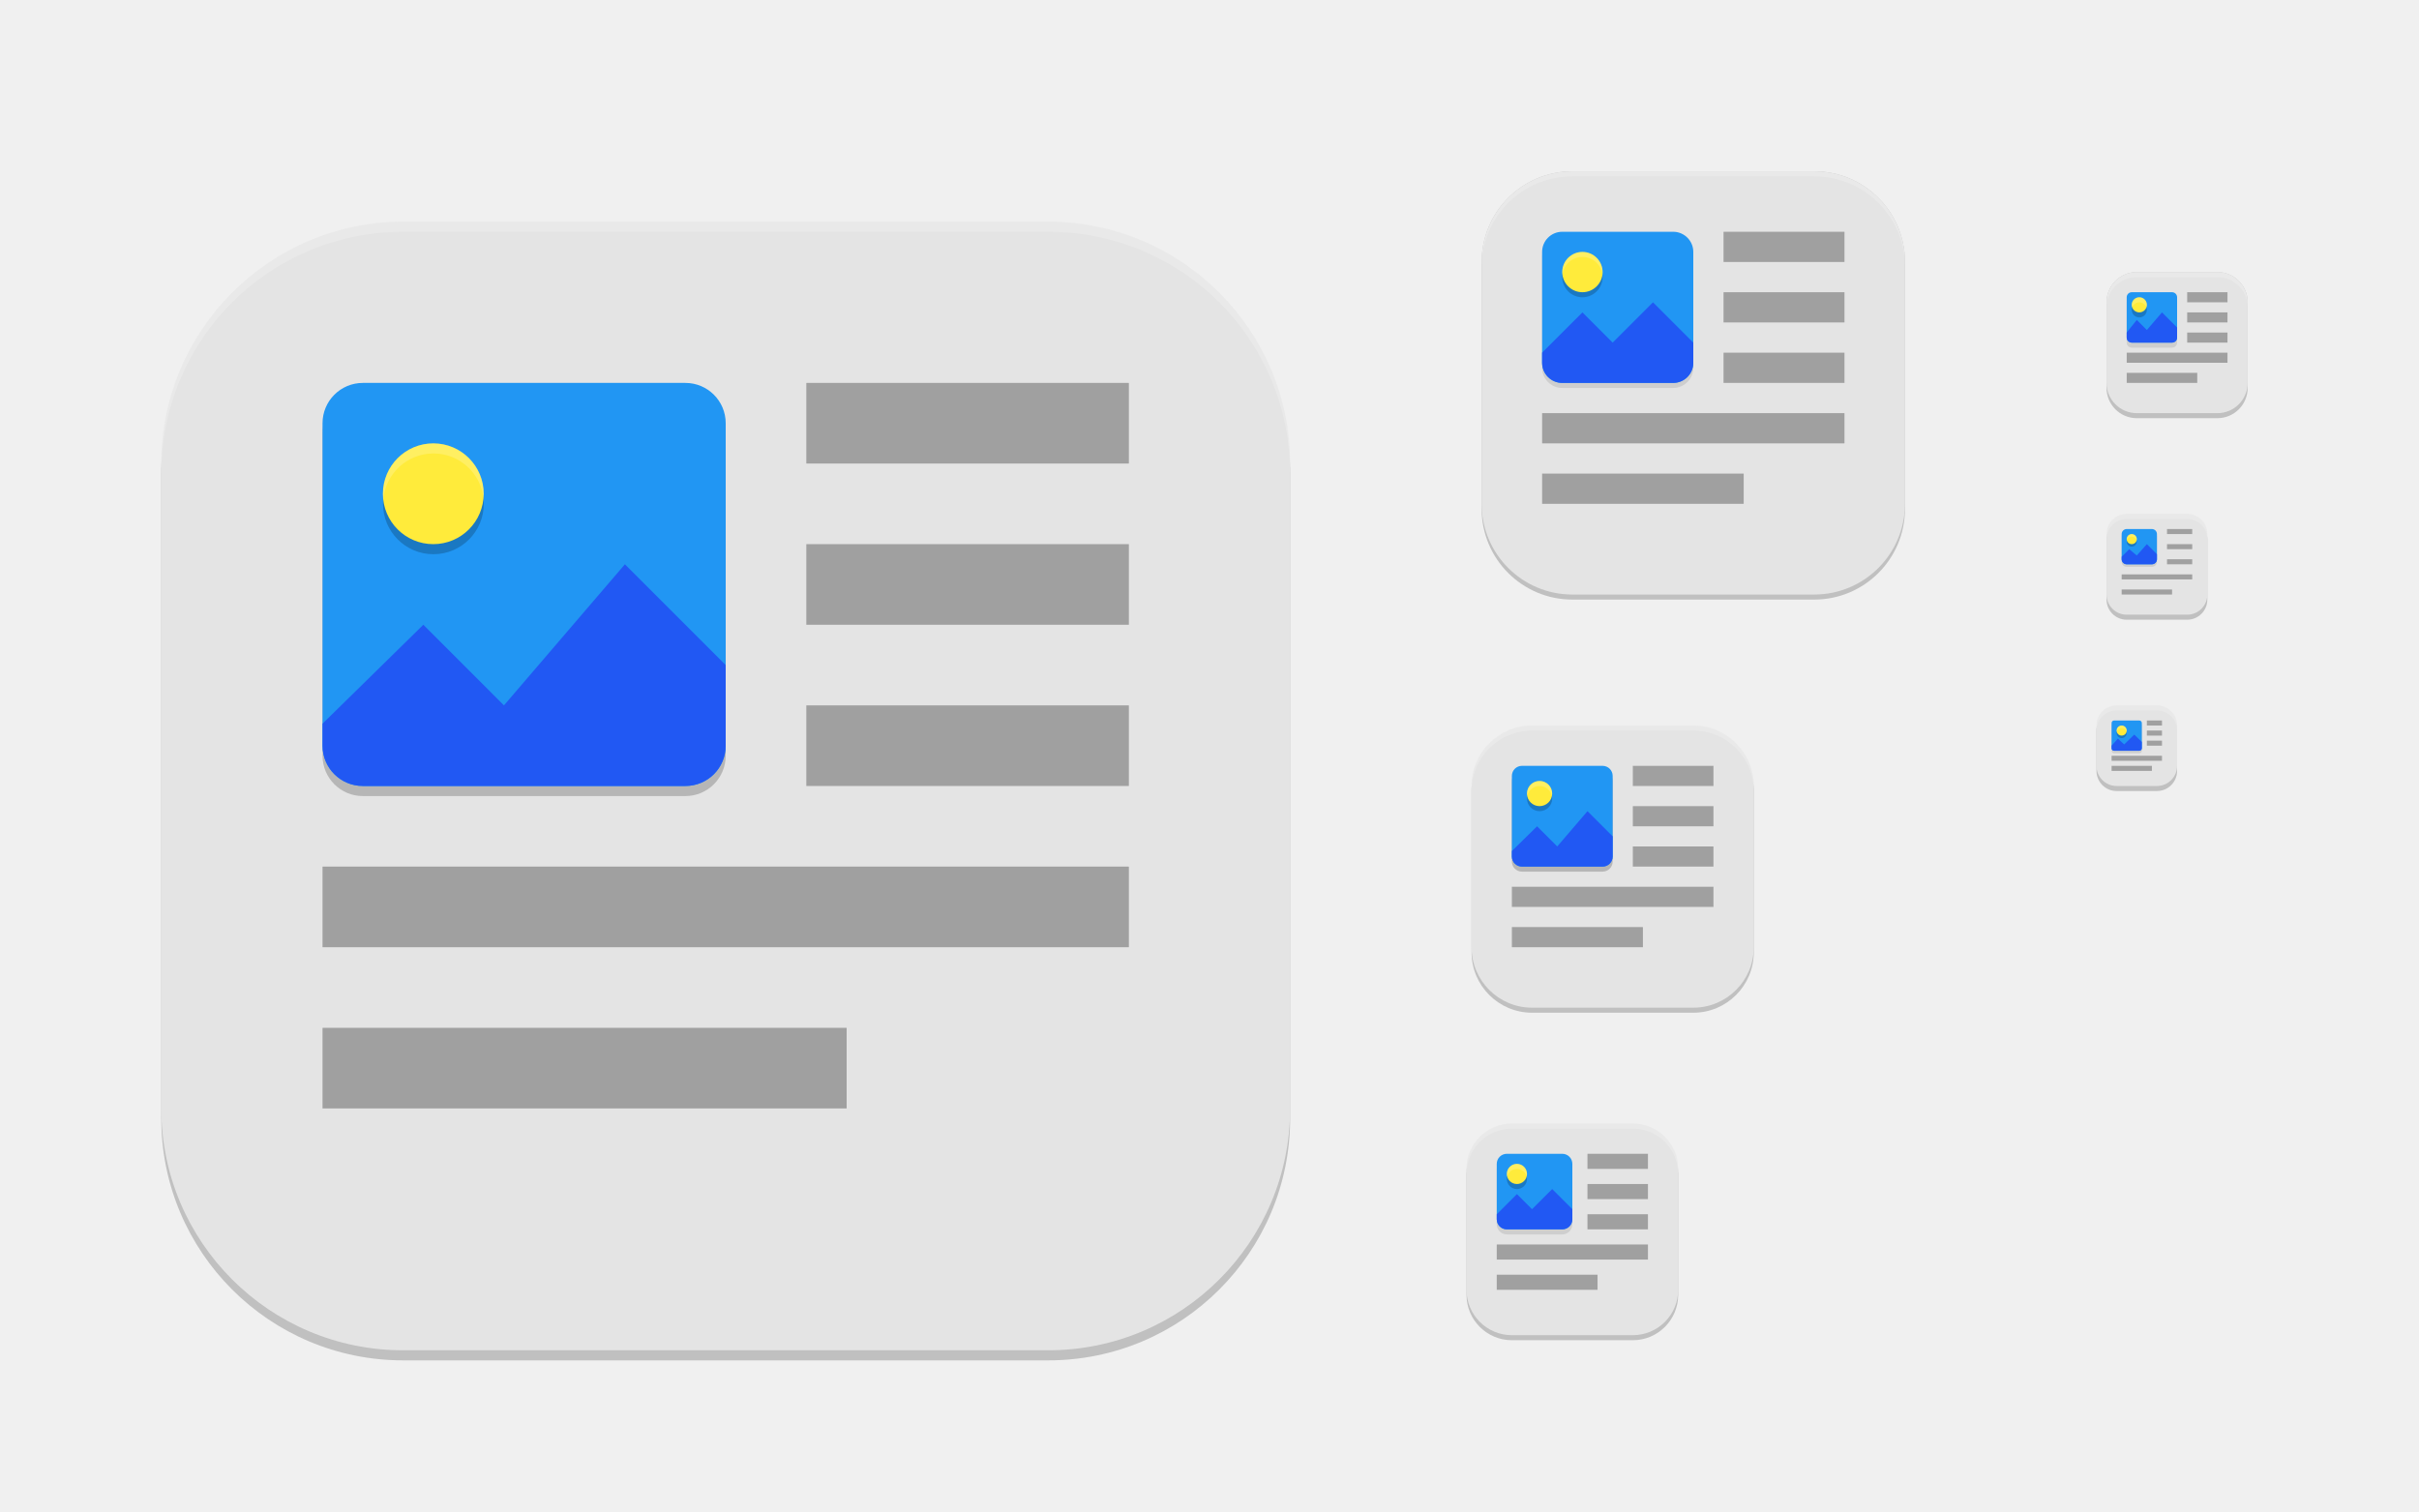
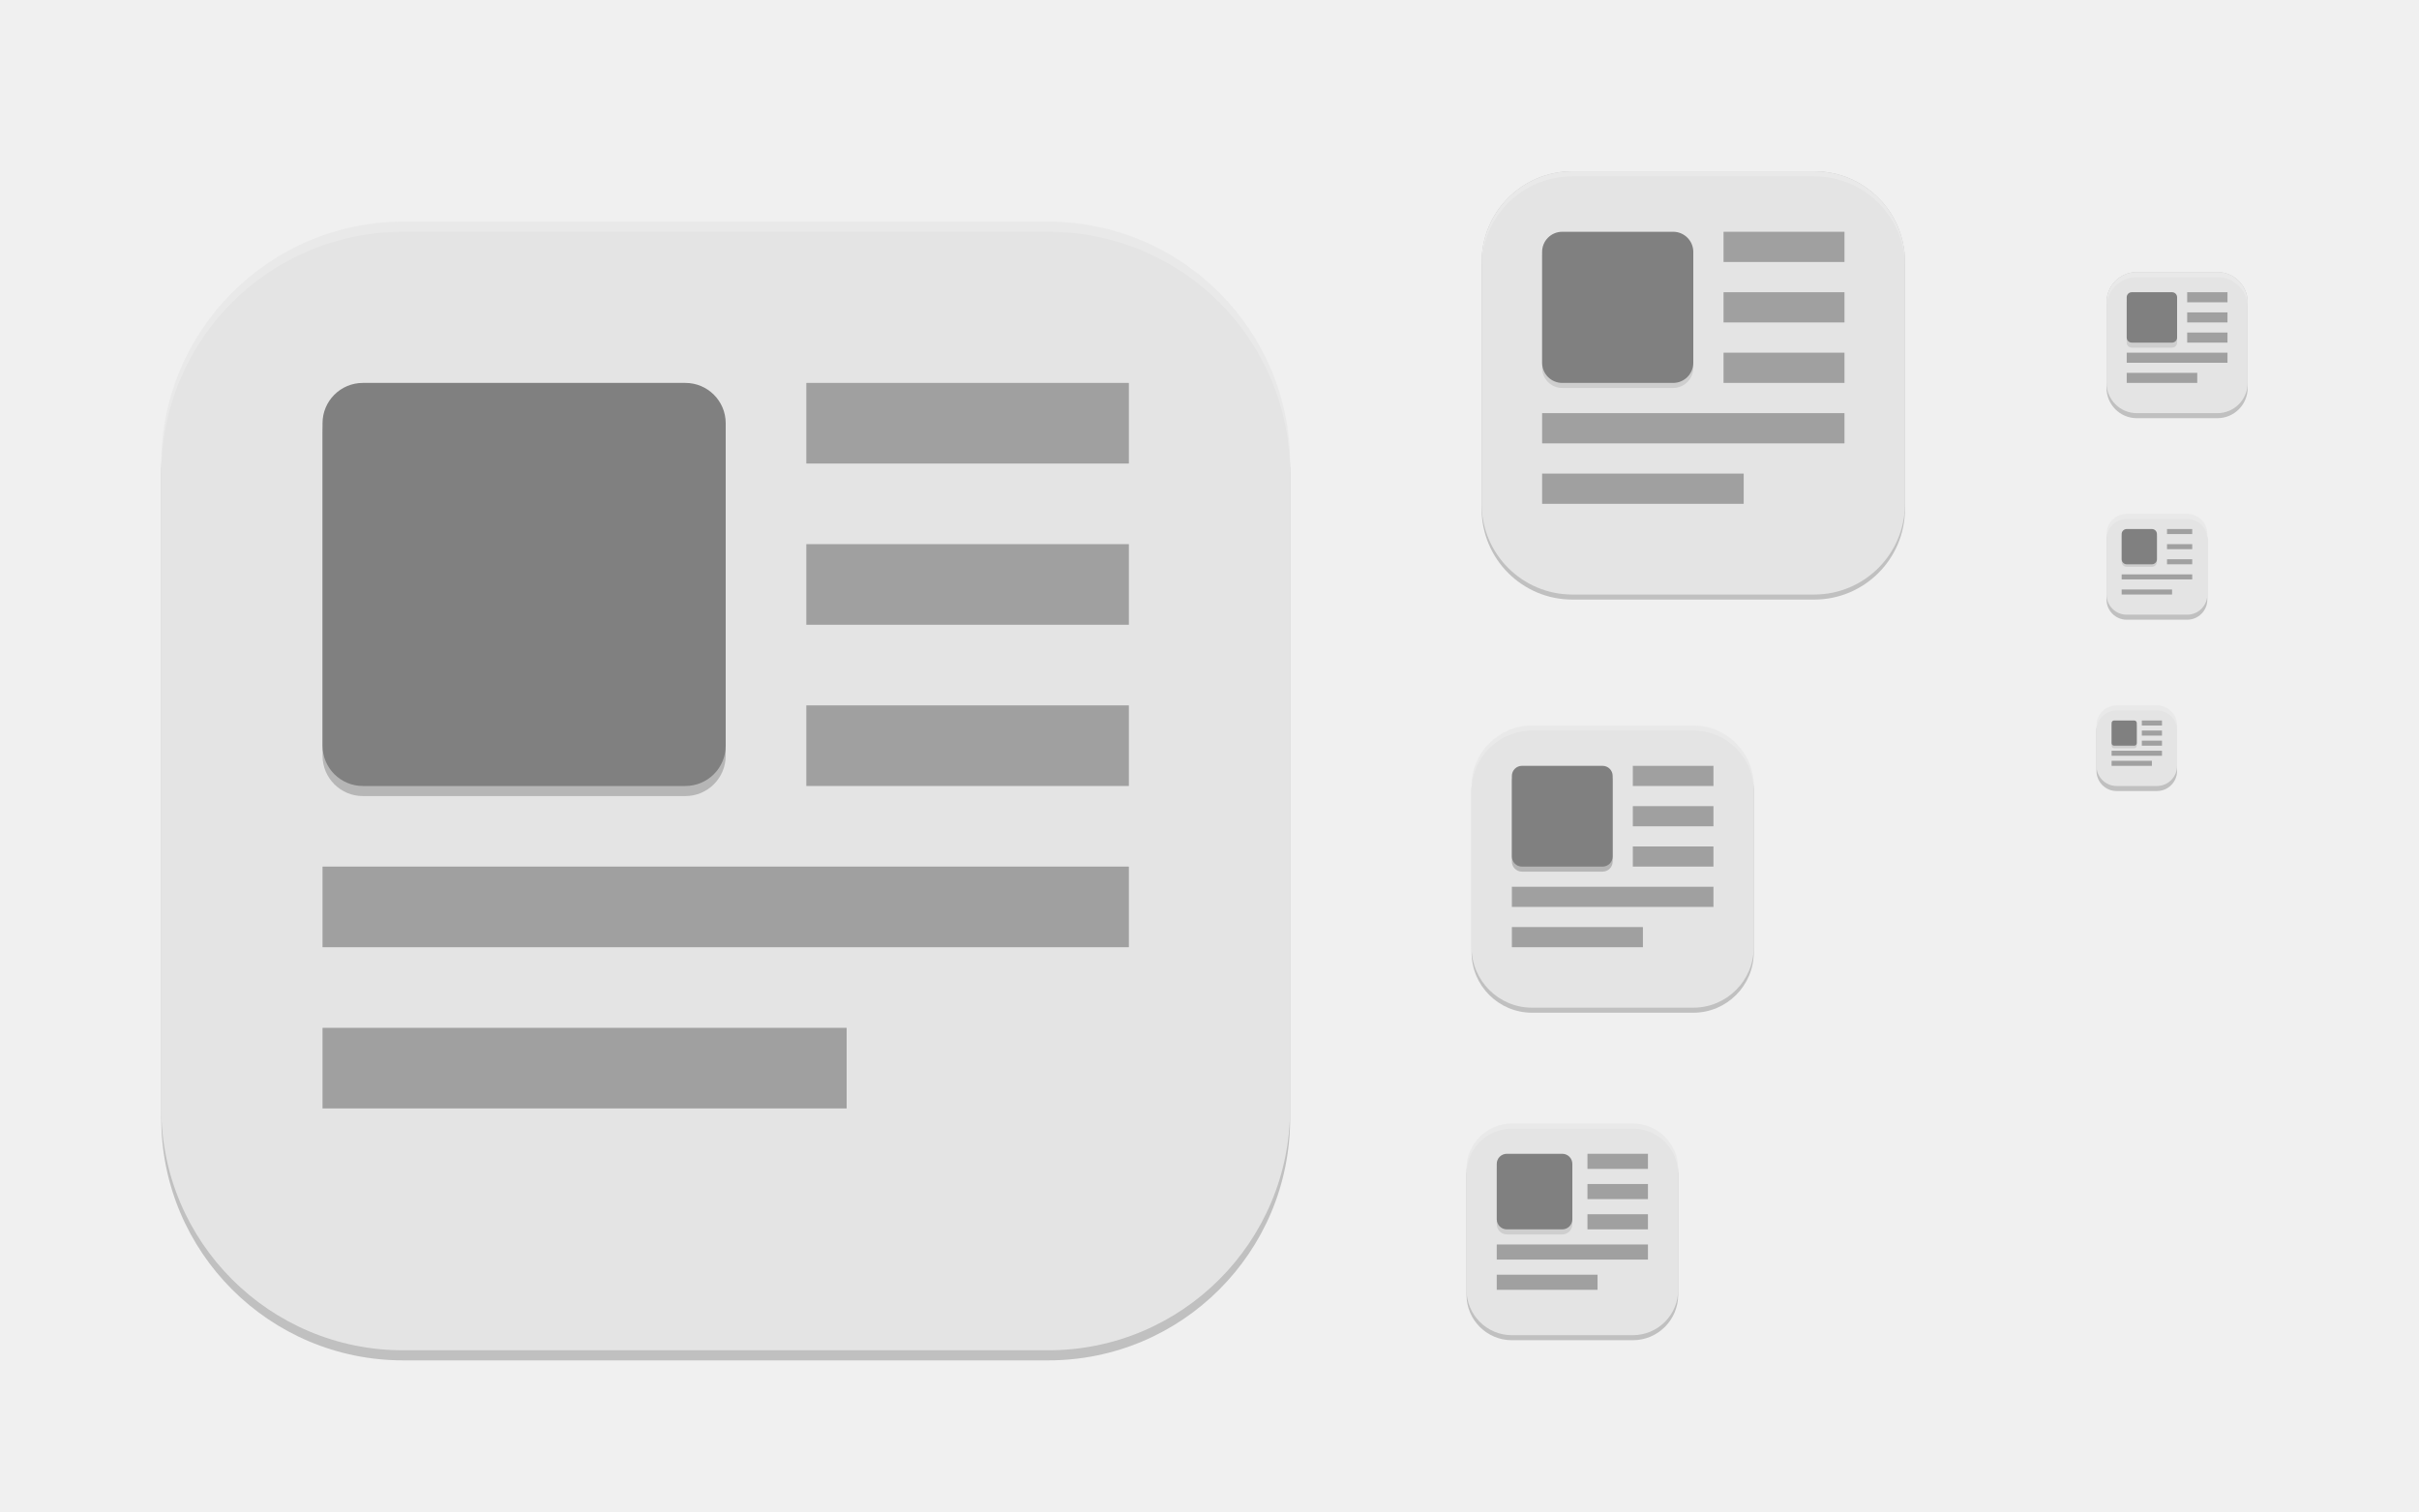
<svg xmlns="http://www.w3.org/2000/svg" width="480" height="300" viewBox="0 0 480 300" version="1.1" id="svg5">
  <defs id="defs2" />
  <g id="Baseplate" style="display:none">
    <text y="19.775" xml:space="preserve" x="15.007" style="font-style:normal;font-variant:normal;font-weight:normal;font-stretch:normal;line-height:0%;font-family:'DejaVu Sans';-inkscape-font-specification:'DejaVu Sans';display:inline;fill:#000000;fill-opacity:1;stroke:none;enable-background:new" id="context">
      <tspan style="font-style:normal;font-variant:normal;font-weight:normal;font-stretch:normal;font-size:18px;line-height:1.25;font-family:'DejaVu Sans';-inkscape-font-specification:'DejaVu Sans'" y="19.775" x="15.007" id="tspan3933">categories</tspan>
    </text>
    <text y="19.775" xml:space="preserve" x="122.488" style="font-style:normal;font-variant:normal;font-weight:bold;font-stretch:normal;line-height:0%;font-family:'DejaVu Sans';-inkscape-font-specification:'DejaVu Sans Bold';text-align:start;writing-mode:lr-tb;text-anchor:start;display:inline;fill:#000000;fill-opacity:1;stroke:none;enable-background:new" id="icon-name">
      <tspan style="font-style:normal;font-variant:normal;font-weight:bold;font-stretch:normal;font-size:18px;line-height:1.25;font-family:'DejaVu Sans';-inkscape-font-specification:'DejaVu Sans Bold'" y="19.775" x="122.488" id="tspan3937">applications-office</tspan>
    </text>
    <rect style="fill:#ffffff" id="256x256" width="256" height="256" x="16" y="28" />
    <rect style="fill:#ffffff" id="96x96" width="96" height="96" x="288" y="28" />
    <rect style="fill:#ffffff" id="64x64" width="64" height="64" x="288" y="140" />
    <rect style="fill:#ffffff" id="48x48" width="48" height="48" x="288" y="220" />
    <rect style="fill:#ffffff" id="32x32" width="32" height="32" x="416" y="52" />
    <rect style="fill:#ffffff" id="24x24" width="24" height="24" x="416" y="100" />
    <rect style="fill:#ffffff" id="22x22" width="22" height="22" x="417" y="101" />
    <rect style="fill:#ffffff" id="16x16" width="16" height="16" x="416" y="140" />
  </g>
  <g id="Shadow">
    <rect style="opacity:0.2;fill:#000000" id="rect651" width="224" height="224" x="32" y="46" ry="48" />
    <rect style="opacity:0.2;fill:#000000" id="rect769" width="84" height="85" x="294" y="34" ry="18" />
    <rect style="opacity:0.2;fill:#000000;fill-opacity:1" id="rect1131" width="56" height="56" x="292" y="145" ry="12" />
    <rect style="opacity:0.2;fill:#000000;fill-opacity:1" id="rect1261" width="42" height="42" x="291" y="224" ry="9" />
    <rect style="opacity:0.2;fill:#000000;fill-opacity:1" id="rect1364" width="28" height="29" x="418" y="54" ry="6" />
    <rect style="opacity:0.2;fill:#000000;fill-opacity:1" id="rect1398" width="16" height="16" x="416" y="141" ry="4" />
    <rect style="opacity:0.2;fill:#000000;fill-opacity:1" id="rect1432" width="20" height="20" x="418" y="103" ry="4" />
  </g>
  <g id="Background">
    <rect style="fill:#e4e4e4;fill-opacity:1" id="rect597" width="224" height="224" x="32" y="44" ry="48" />
    <rect style="opacity:1;fill:#e4e4e4;fill-opacity:1" id="rect771" width="84" height="84" x="294" y="34" ry="18" />
    <rect style="opacity:1;fill:#e4e4e4;fill-opacity:1" id="rect1133" width="56" height="56" x="292" y="144" ry="12" />
    <rect style="opacity:1;fill:#e4e4e4;fill-opacity:1" id="rect1263" width="42" height="42" x="291" y="223" ry="9" />
    <rect style="opacity:1;fill:#e4e4e4;fill-opacity:1" id="rect1366" width="28" height="28" x="418" y="54" ry="6" />
    <rect style="opacity:1;fill:#e4e4e4;fill-opacity:1" id="rect1400" width="16" height="16" x="416" y="140" ry="4" />
    <rect style="opacity:1;fill:#e4e4e4;fill-opacity:1" id="rect1434" width="20" height="20" x="418" y="102" ry="4" />
  </g>
  <g id="g8">
    <g id="g7">
-       <path id="path2" style="opacity:0.3;fill:#000000" d="m 426,143 v 1 h 3 v -1 z m 0,2 v 1 h 3 v -1 z m 0,2 v 1 h 3 v -1 z m -7,3 v 1 h 10 v -1 z m 0,2 v 1 h 8 v -1 z" />
-       <rect style="opacity:0.1;fill:#000000;stroke-linecap:round;stroke-linejoin:round" id="rect8-0" width="6" height="6" x="419" y="143.5" ry="0.5" />
-       <rect style="fill:#2196f3" width="6" height="6" x="419" y="143" ry="0.5" id="rect5-8" />
-       <path id="path6" style="fill:#2158f3" d="m 423.5,145.801 -2,1.949 -1.25,-1.15 -1.25,1.4 v 0.5 c 0,0.277 0.223,0.5 0.5,0.5 h 5 c 0.277,0 0.5,-0.223 0.5,-0.5 v -1.25 z" />
-       <ellipse style="opacity:0.2;fill:#000000;stroke-linecap:round;stroke-linejoin:round" id="path9-3" cx="421" cy="145.5" rx="1" ry="1" />
-       <ellipse style="fill:#ffeb3b;fill-opacity:1;stroke-linecap:round;stroke-linejoin:round" id="path11-61" cx="421" cy="145" rx="1" ry="1" />
-       <path id="path10-0" style="opacity:0.2;fill:#ffffff;stroke-linecap:round;stroke-linejoin:round" d="m 421,144 a 1,1 0 0 0 -1,1 1,1 0 0 0 0.033,0.25 1,1 0 0 1 0.967,-0.75 1,1 0 0 1 0.967,0.744 1,1 0 0 0 0.033,-0.244 1,1 0 0 0 -1,-1 z" />
+       <path id="path2" style="opacity:0.3;fill:#000000" d="m 425,143 v 1 h 4 v -1 z m 0,2 v 1 h 4 v -1 z m 0,2 v 1 h 4 v -1 z m -6,2 v 1 h 10 v -1 z m 0,2 v 1 h 8 v -1 z" />
+       <rect style="opacity:0.1;fill:#000000;stroke-linecap:round;stroke-linejoin:round" id="rect8-0" width="5" height="5" x="419" y="143.5" ry="0.5" />
+       <rect style="fill:#808080;fill-opacity:1" width="5" height="5" x="419" y="143" ry="0.5" id="rect5-8" />
    </g>
    <g id="g5">
      <path id="path4-6" style="opacity:0.3" d="m 430,105 v 1 h 5 v -1 z m 0,3 v 1 h 5 v -1 z m 0,3 v 1 h 5 v -1 z m -9,3 v 1 h 14 v -1 z m 0,3 v 1 h 10 v -1 z" />
      <rect style="opacity:0.1;fill:#000000;stroke-linecap:round;stroke-linejoin:round" id="rect13-9" width="7" height="7" x="421" y="105.5" ry="1" />
-       <rect style="fill:#2196f3;fill-opacity:1;stroke-linecap:round;stroke-linejoin:round" id="rect14" width="7" height="7" x="421" y="105" ry="1" />
-       <path id="path11-2" style="fill:#2158f3" d="m 426,108 -2,2.25 -1.5,-1.25 -1.5,1.5 v 0.5 c 0,0.554 0.446,1 1,1 h 5 c 0.554,0 1,-0.446 1,-1 v -1 z" />
-       <circle style="opacity:0.2;fill:#000000;fill-opacity:1;stroke-linecap:round;stroke-linejoin:round" id="path14-2" cx="423" cy="107.5" r="1" />
-       <circle style="fill:#ffeb3b;fill-opacity:1;stroke-linecap:round;stroke-linejoin:round" id="path15-8" cx="423" cy="107" r="1" />
-       <path style="opacity:0.2;fill:#ffffff" d="m 422.976,106 a 1,1 0 0 0 -0.976,1 1,1 0 0 0 0.032,0.251 1,1 0 0 1 0.968,-0.751 1,1 0 0 1 0.968,0.749 1,1 0 0 0 0.032,-0.249 1,1 0 0 0 -1,-1 1,1 0 0 0 -0.024,0 z" id="path12-97" />
+       <rect style="fill:#808080;fill-opacity:1;stroke-linecap:round;stroke-linejoin:round" id="rect14" width="7" height="7" x="421" y="105" ry="1" />
    </g>
    <g id="g6">
      <path id="path3-7" style="opacity:0.3;fill:#000000" d="m 434,58 v 2 h 8 v -2 z m 0,4 v 2 h 8 v -2 z m 0,4 v 2 h 8 v -2 z m -12,4 v 2 h 20 v -2 z m 0,4 v 2 h 14 v -2 z" />
      <rect style="opacity:0.1;fill:#000000" width="10" height="10" x="422" y="59" ry="1" id="rect2" />
-       <rect style="fill:#2196f3" width="10" height="10" x="422" y="58" ry="1" id="rect8" />
-       <path style="fill:#2158f3" d="m 429,62 -3,3.5 -2,-2 -2,2.5 v 1 c 0,0.554 0.446,1 1,1 h 8 c 0.554,0 1,-0.446 1,-1 v -2 z" id="path9" />
-       <circle style="opacity:0.2;fill:#000000;stroke-linecap:round;stroke-linejoin:round" id="path13-29" cx="424.5" cy="61.5" r="1.5" />
-       <circle style="fill:#ffeb3b;stroke-linecap:round;stroke-linejoin:round" id="path12-3" cx="424.5" cy="60.5" r="1.5" />
-       <path style="opacity:0.2;fill:#ffffff" d="m 424.5,59 a 1.5,1.5 0 0 0 -1.5,1.5 1.5,1.5 0 0 0 0.086,0.498 A 1.5,1.5 0 0 1 424.5,60 a 1.5,1.5 0 0 1 1.414,1.002 1.5,1.5 0 0 0 0.086,-0.502 1.5,1.5 0 0 0 -1.5,-1.5 z" id="path11-19" />
+       <rect style="fill:#808080;fill-opacity:1" width="10" height="10" x="422" y="58" ry="1" id="rect8" />
    </g>
    <g id="g3">
      <path id="path3" style="opacity:0.3;fill:#000000" d="m 315,229 v 3 h 12 v -3 z m 0,6 v 3 h 12 v -3 z m 0,6 v 3 h 12 v -3 z m -18,6 v 3 h 30 v -3 z m 0,6 v 3 h 20 v -3 z" />
      <rect style="opacity:0.1;fill:#000000" width="15" height="15" x="297" y="230" ry="2" id="rect9" />
-       <rect style="fill:#2196f3" width="15" height="15" x="297" y="229" ry="2" id="rect10" />
-       <path id="path10" style="fill:#2158f3" d="m 308,236 -4,4 -3,-3 -4,4 v 1 c 0,1.108 0.892,2 2,2 h 11 c 1.108,0 2,-0.892 2,-2 v -2 z" />
-       <circle style="opacity:0.2;fill:#000000;stroke-linecap:round;stroke-linejoin:round" id="path12-93" cx="301" cy="234" r="2" />
-       <circle style="fill:#ffeb3b;fill-opacity:1;stroke-linecap:round;stroke-linejoin:round" id="path13" cx="301" cy="233" r="2" />
-       <path style="opacity:0.2;fill:#ffffff" d="m 300.951,231 a 2,2 0 0 0 -1.951,2 2,2 0 0 0 0.065,0.502 2,2 0 0 1 1.935,-1.502 2,2 0 0 1 1.936,1.498 2,2 0 0 0 0.064,-0.498 2,2 0 0 0 -2,-2 2,2 0 0 0 -0.049,0 z" id="path11-6" />
+       <rect style="fill:#808080;fill-opacity:1" width="15" height="15" x="297" y="229" ry="2" id="rect10" />
    </g>
    <g id="g1">
      <path id="path4" style="opacity:0.3;fill:#000000;fill-opacity:1" d="m 324,152 v 4 h 16 v -4 z m 0,8 v 4 h 16 v -4 z m 0,8 v 4 h 16 v -4 z m -24,8 v 4 h 40 v -4 z m 0,8 v 4 h 26 v -4 z" />
      <rect style="opacity:0.2;fill:#000000;fill-opacity:1;stroke-linecap:round;stroke-linejoin:round" id="rect15" width="20" height="20" x="300" y="153" ry="2" />
-       <rect style="fill:#2196f3;fill-opacity:1;stroke-linecap:round;stroke-linejoin:round" id="rect13" width="20" height="20" x="300" y="152" ry="2" />
-       <circle style="opacity:0.2;fill:#000000;fill-opacity:1;stroke-linecap:round;stroke-linejoin:round" id="path14" cx="305.5" cy="158.5" r="2.5" />
-       <circle style="fill:#ffeb3b;fill-opacity:1;stroke-linecap:round;stroke-linejoin:round" id="path15" cx="305.494" cy="157.5" r="2.5" />
-       <path style="opacity:0.2;fill:#ffffff" d="m 305.5,155 a 2.5,2.5 0 0 0 -2.5,2.5 2.5,2.5 0 0 0 0.051,0.498 A 2.5,2.5 0 0 1 305.5,156 2.5,2.5 0 0 1 307.949,158.002 2.5,2.5 0 0 0 308,157.5 2.5,2.5 0 0 0 305.5,155 Z" id="path12" />
-       <path id="path11" style="fill:#2158f3" d="m 315,161 -6,7 -4,-4 -5,4.908 V 170 c 0,1.108 0.892,2 2,2 h 16 c 1.108,0 2,-0.892 2,-2 v -4 z" />
+       <rect style="fill:#808080;fill-opacity:1;stroke-linecap:round;stroke-linejoin:round" id="rect13" width="20" height="20" x="300" y="152" ry="2" />
    </g>
    <g id="g4" transform="translate(9,-183)">
      <path id="path3-6" style="opacity:0.3;fill:#000000;stroke-width:2" d="m 333,229 v 6 h 24 v -6 z m 0,12 v 6 h 24 V 241 Z m 0,12 v 6 h 24 v -6 z m -36,12 v 6 h 60 v -6 z m 0,12 v 6 h 40 v -6 z" />
      <rect style="opacity:0.1;fill:#000000;stroke-width:2" width="30" height="30" x="297" y="230" ry="4" id="rect9-1" />
-       <rect style="fill:#2196f3;stroke-width:2" width="30" height="30" x="297" y="229" ry="4" id="rect10-8" />
-       <path id="path10-7" style="fill:#2158f3;stroke-width:2" d="m 319,243 -8,8 -6,-6 -8,8 v 2 c 0,2.216 1.784,4 4,4 h 22 c 2.216,0 4,-1.784 4,-4 v -4 z" />
-       <circle style="opacity:0.2;fill:#000000;stroke-width:2;stroke-linecap:round;stroke-linejoin:round" id="path12-93-9" cx="305" cy="238" r="4" />
-       <circle style="fill:#ffeb3b;fill-opacity:1;stroke-width:2;stroke-linecap:round;stroke-linejoin:round" id="path13-2" cx="305" cy="237" r="4" />
-       <path id="path11-6-0" style="opacity:0.2;fill:#ffffff;stroke-width:2" d="m 304.902,233 a 4,4 0 0 0 -3.902,4 4,4 0 0 0 0.031,0.516 4,4 0 0 1 3.969,-3.516 4,4 0 0 1 3.969,3.504 4,4 0 0 0 0.031,-0.504 4,4 0 0 0 -4,-4 4,4 0 0 0 -0.098,0 z" />
+       <rect style="fill:#808080;stroke-width:2;fill-opacity:1" width="30" height="30" x="297" y="229" ry="4" id="rect10-8" />
    </g>
    <g id="g2" transform="matrix(4,0,0,4,-1136,-532)">
      <path id="path4-5" style="opacity:0.3;fill:#000000;fill-opacity:1" d="m 324,152 v 4 h 16 v -4 z m 0,8 v 4 h 16 v -4 z m 0,8 v 4 h 16 v -4 z m -24,8 v 4 h 40 v -4 z m 0,8 v 4 h 26 v -4 z" />
      <rect style="opacity:0.2;fill:#000000;fill-opacity:1;stroke-linecap:round;stroke-linejoin:round" id="rect15-3" width="20" height="20" x="300" y="152.5" ry="2" />
-       <rect style="fill:#2196f3;fill-opacity:1;stroke-linecap:round;stroke-linejoin:round" id="rect13-5" width="20" height="20" x="300" y="152" ry="2" />
-       <circle style="opacity:0.2;fill:#000000;fill-opacity:1;stroke-linecap:round;stroke-linejoin:round" id="path14-6" cx="305.5" cy="158" r="2.5" />
-       <circle style="fill:#ffeb3b;fill-opacity:1;stroke-linecap:round;stroke-linejoin:round" id="path15-2" cx="305.494" cy="157.5" r="2.5" />
-       <path id="path12-9" style="opacity:0.2;fill:#ffffff" d="m 305.5,155 a 2.5,2.5 0 0 0 -2.5,2.5 2.5,2.5 0 0 0 0.016,0.27 A 2.5,2.5 0 0 1 305.5,155.5 2.5,2.5 0 0 1 307.988,157.75 2.5,2.5 0 0 0 308,157.5 2.5,2.5 0 0 0 305.5,155 Z" />
-       <path id="path11-1" style="fill:#2158f3" d="m 315,161 -6,7 -4,-4 -5,4.908 V 170 c 0,1.108 0.892,2 2,2 h 16 c 1.108,0 2,-0.892 2,-2 v -4 z" />
+       <rect style="fill:#808080;fill-opacity:1;stroke-linecap:round;stroke-linejoin:round" id="rect13-5" width="20" height="20" x="300" y="152" ry="2" />
    </g>
  </g>
  <g id="Highlights">
    <path id="rect653" style="opacity:0.2;fill:#ffffff" d="M 80,44 C 53.408,44 32,65.408 32,92 v 2 C 32,67.408 53.408,46 80,46 h 128 c 26.592,0 48,21.408 48,48 V 92 C 256,65.408 234.592,44 208,44 Z" />
    <path id="rect773" style="opacity:0.2;fill:#ffffff" d="m 312,34 c -9.972,0 -18,8.028 -18,18 v 1 c 0,-9.972 8.028,-18 18,-18 h 48 c 9.972,0 18,8.028 18,18 v -1 c 0,-9.972 -8.028,-18 -18,-18 z" />
    <path id="rect1135" style="opacity:0.2;fill:#ffffff;fill-opacity:1" d="m 304,144 c -6.648,0 -12,5.352 -12,12 v 1 c 0,-6.648 5.352,-12 12,-12 h 32 c 6.648,0 12,5.352 12,12 v -1 c 0,-6.648 -5.352,-12 -12,-12 z" />
    <path id="rect1265" style="opacity:0.2;fill:#ffffff;fill-opacity:1" d="m 300,223 c -4.986,0 -9,4.014 -9,9 v 1 c 0,-4.986 4.014,-9 9,-9 h 24 c 4.986,0 9,4.014 9,9 v -1 c 0,-4.986 -4.014,-9 -9,-9 z" />
    <path id="rect1368" style="opacity:0.2;fill:#ffffff;fill-opacity:1" d="m 424,54 c -3.324,0 -6,2.676 -6,6 v 1 c 0,-3.324 2.676,-6 6,-6 h 16 c 3.324,0 6,2.676 6,6 v -1 c 0,-3.324 -2.676,-6 -6,-6 z" />
    <path id="rect1402" style="opacity:0.2;fill:#ffffff;fill-opacity:1" d="m 420,140 c -2.216,0 -4,1.784 -4,4 v 1 c 0,-2.216 1.784,-4 4,-4 h 8 c 2.216,0 4,1.784 4,4 v -1 c 0,-2.216 -1.784,-4 -4,-4 z" />
    <path id="rect1436" style="opacity:0.2;fill:#ffffff;fill-opacity:1" d="m 422,102 c -2.216,0 -4,1.784 -4,4 v 1 c 0,-2.216 1.784,-4 4,-4 h 12 c 2.216,0 4,1.784 4,4 v -1 c 0,-2.216 -1.784,-4 -4,-4 z" />
  </g>
</svg>
